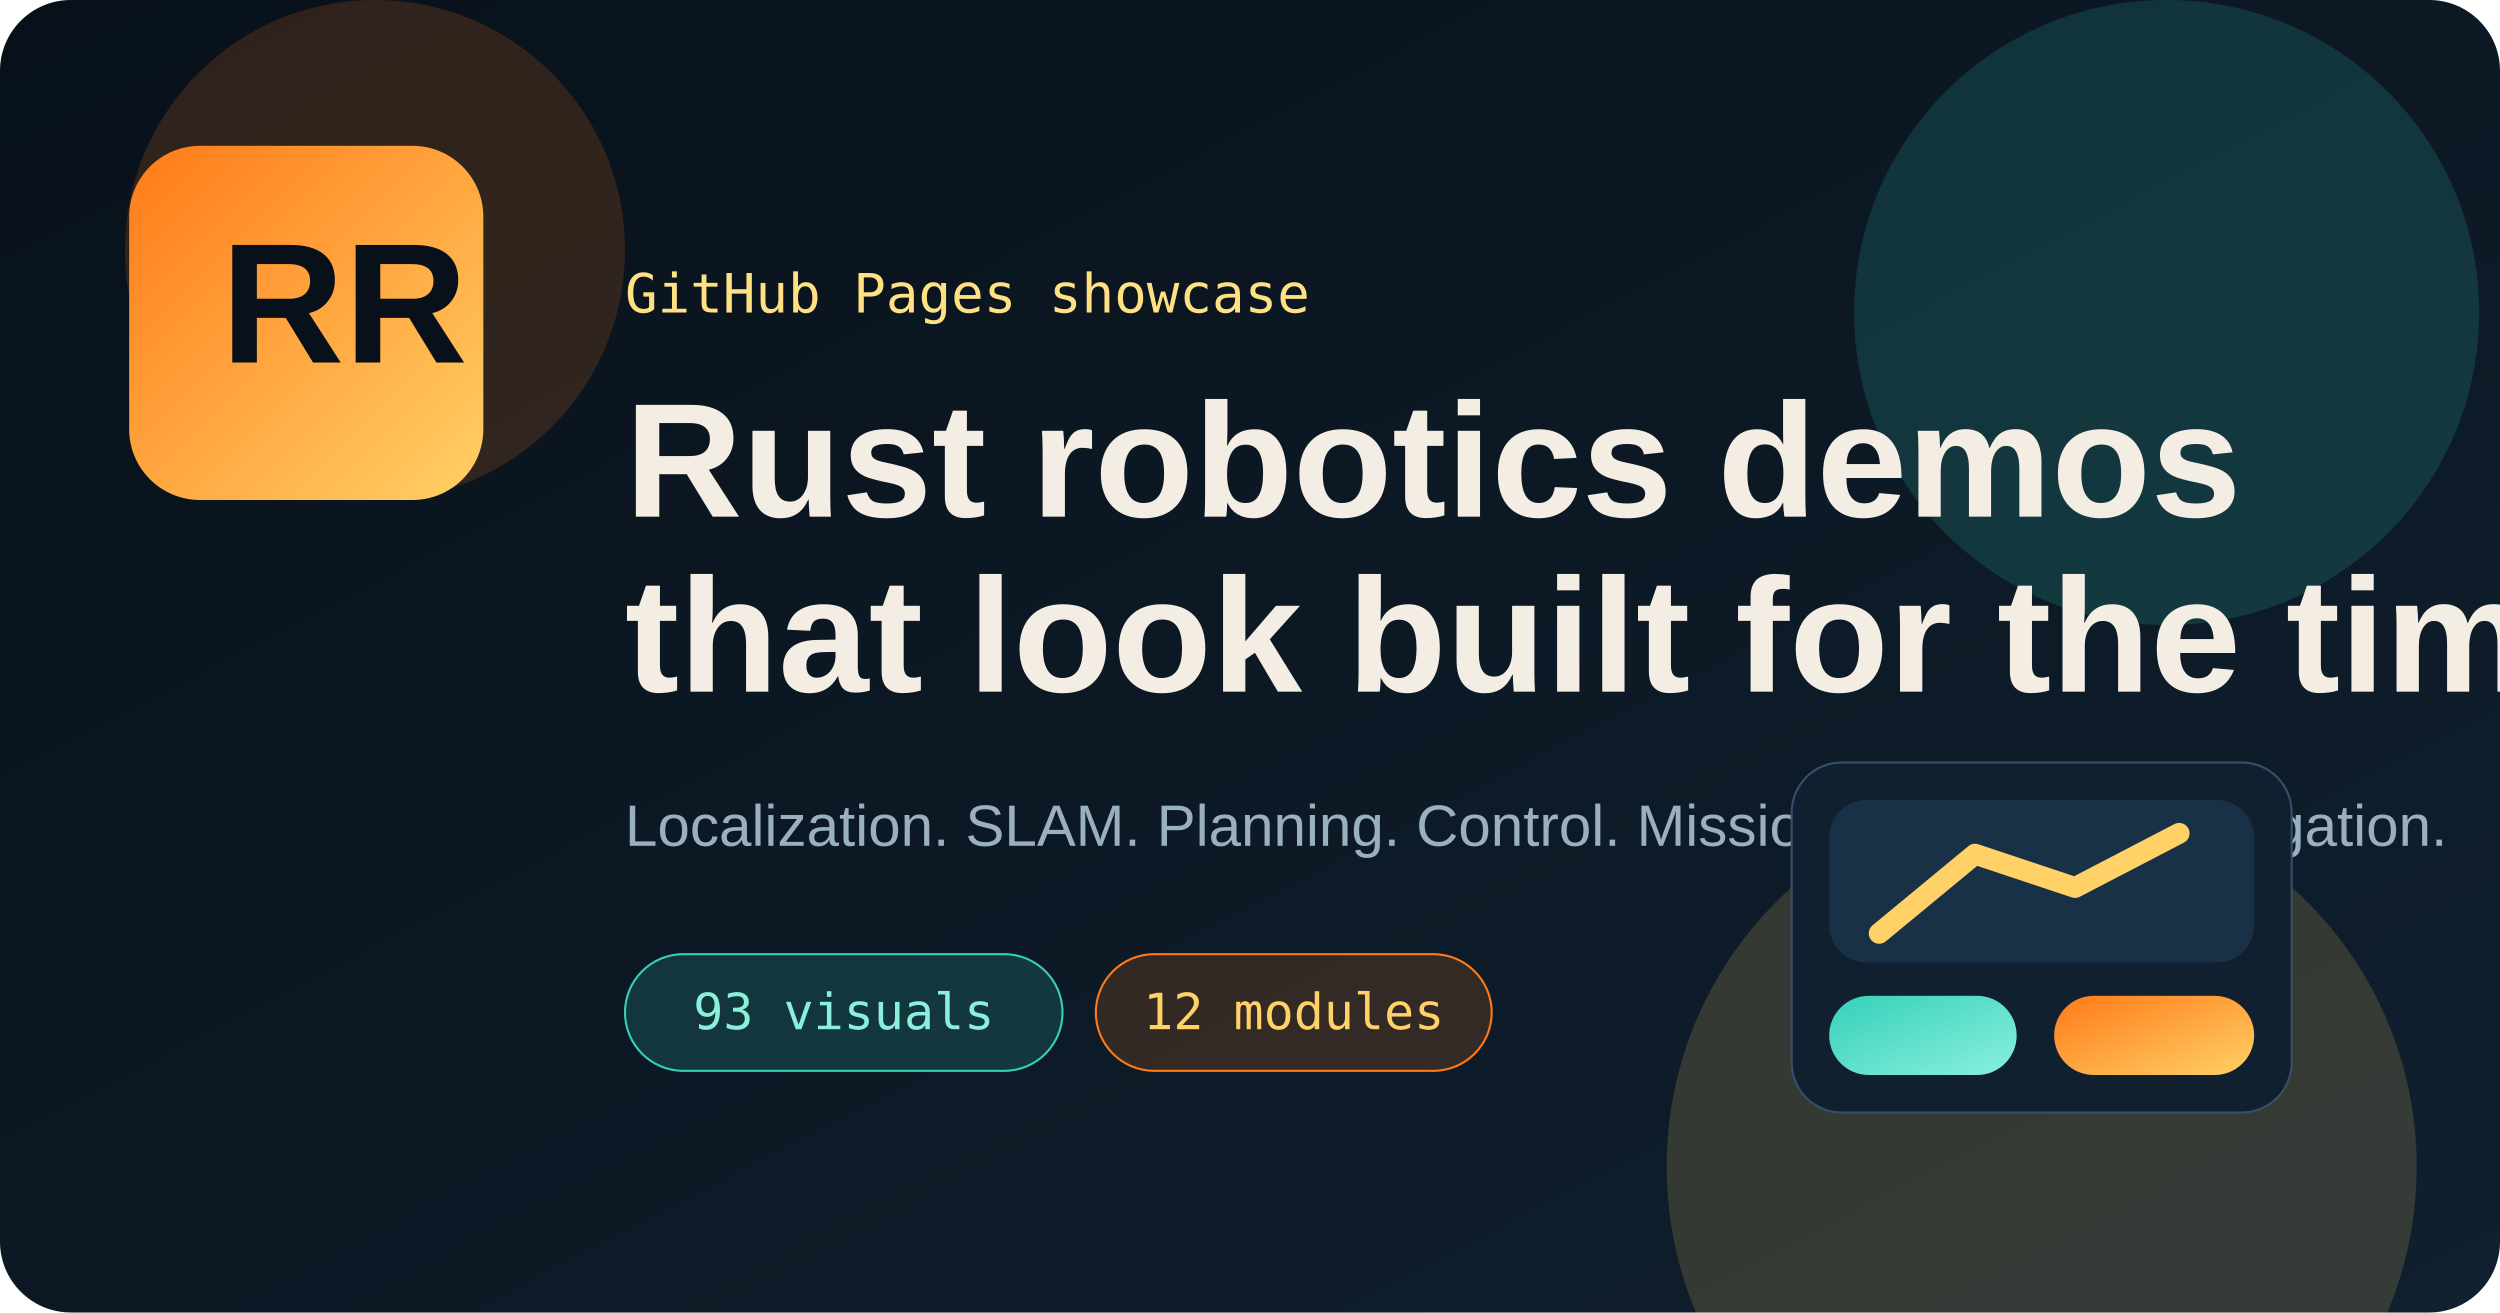
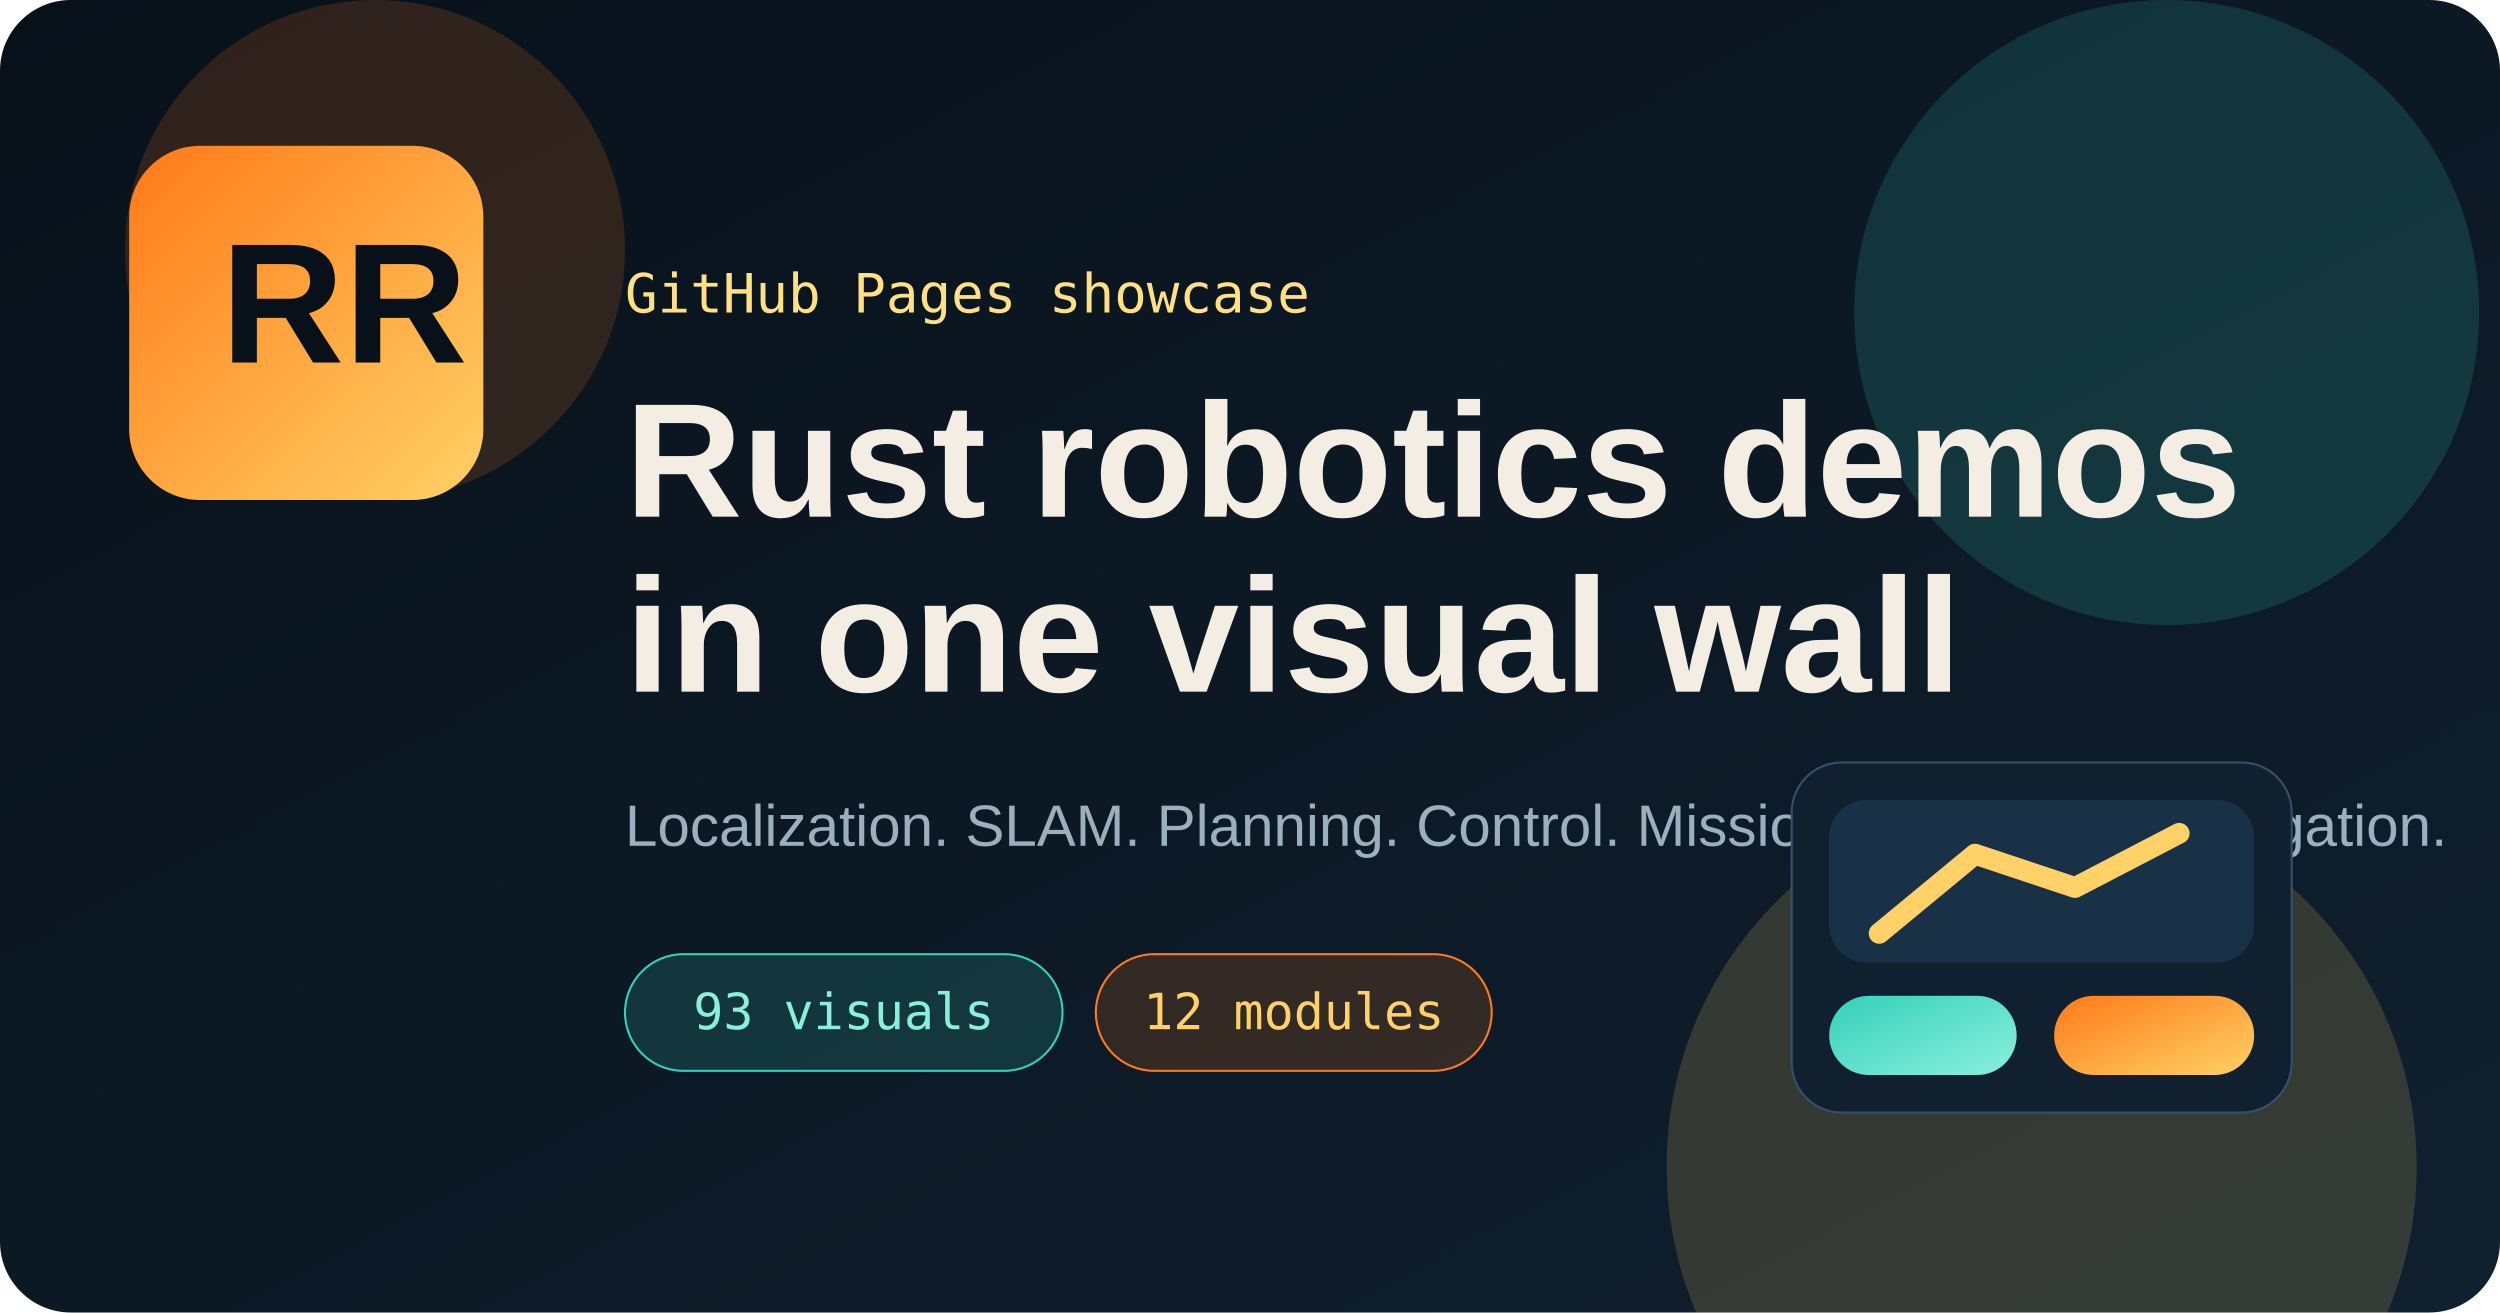
<svg xmlns="http://www.w3.org/2000/svg" viewBox="0 0 1200 630" role="img" aria-labelledby="title desc">
  <defs>
    <linearGradient id="bg" x1="0%" y1="0%" x2="100%" y2="100%">
      <stop offset="0%" stop-color="#08111a" />
      <stop offset="100%" stop-color="#10202f" />
    </linearGradient>
    <linearGradient id="warm" x1="0%" y1="0%" x2="100%" y2="100%">
      <stop offset="0%" stop-color="#ff7a18" />
      <stop offset="100%" stop-color="#ffd166" />
    </linearGradient>
    <linearGradient id="cool" x1="0%" y1="0%" x2="100%" y2="100%">
      <stop offset="0%" stop-color="#35d0ba" />
      <stop offset="100%" stop-color="#8af0dc" />
    </linearGradient>
  </defs>
  <rect width="1200" height="630" rx="34" fill="url(#bg)" />
  <g opacity="0.16">
    <circle cx="180" cy="120" r="120" fill="#ff7a18" />
    <circle cx="1040" cy="150" r="150" fill="#35d0ba" />
    <circle cx="980" cy="560" r="180" fill="#ffd166" />
  </g>
  <g transform="translate(62 70)">
    <rect width="170" height="170" rx="34" fill="url(#warm)" />
    <text x="44" y="104" fill="#08111a" font-size="82" font-family="Space Grotesk, Arial, sans-serif" font-weight="700">RR</text>
  </g>
  <text x="300" y="150" fill="#ffe082" font-size="26" font-family="IBM Plex Mono, monospace">GitHub Pages showcase</text>
  <text x="300" y="248" fill="#f4ede3" font-size="78" font-family="Space Grotesk, Arial, sans-serif" font-weight="700">Rust robotics demos</text>
-   <text x="300" y="332" fill="#f4ede3" font-size="78" font-family="Space Grotesk, Arial, sans-serif" font-weight="700">that look built for the timeline</text>
+   <text x="300" y="332" fill="#f4ede3" font-size="78" font-family="Space Grotesk, Arial, sans-serif" font-weight="700">in one visual wall</text>
  <text x="300" y="406" fill="#9ab0bf" font-size="28" font-family="Space Grotesk, Arial, sans-serif">Localization. SLAM. Planning. Control. Mission logic. Aerial navigation.</text>
  <g transform="translate(300 458)">
    <rect width="210" height="56" rx="28" fill="rgba(53, 208, 186, 0.16)" stroke="#35d0ba" />
    <rect x="226" width="190" height="56" rx="28" fill="rgba(255, 122, 24, 0.16)" stroke="#ff7a18" />
    <text x="105" y="36" text-anchor="middle" fill="#8af0dc" font-size="24" font-family="IBM Plex Mono, monospace">93 visuals</text>
    <text x="321" y="36" text-anchor="middle" fill="#ffd166" font-size="24" font-family="IBM Plex Mono, monospace">12 modules</text>
  </g>
  <g transform="translate(860 366)">
    <rect x="0" y="0" width="240" height="168" rx="24" fill="#10202f" stroke="#35506c" />
    <rect x="18" y="18" width="204" height="78" rx="18" fill="#193146" />
    <rect x="18" y="112" width="90" height="38" rx="19" fill="url(#cool)" />
    <rect x="126" y="112" width="96" height="38" rx="19" fill="url(#warm)" />
    <path d="M42 82 88 44 136 60 186 34" fill="none" stroke="#ffd166" stroke-width="10" stroke-linecap="round" stroke-linejoin="round" />
  </g>
</svg>
